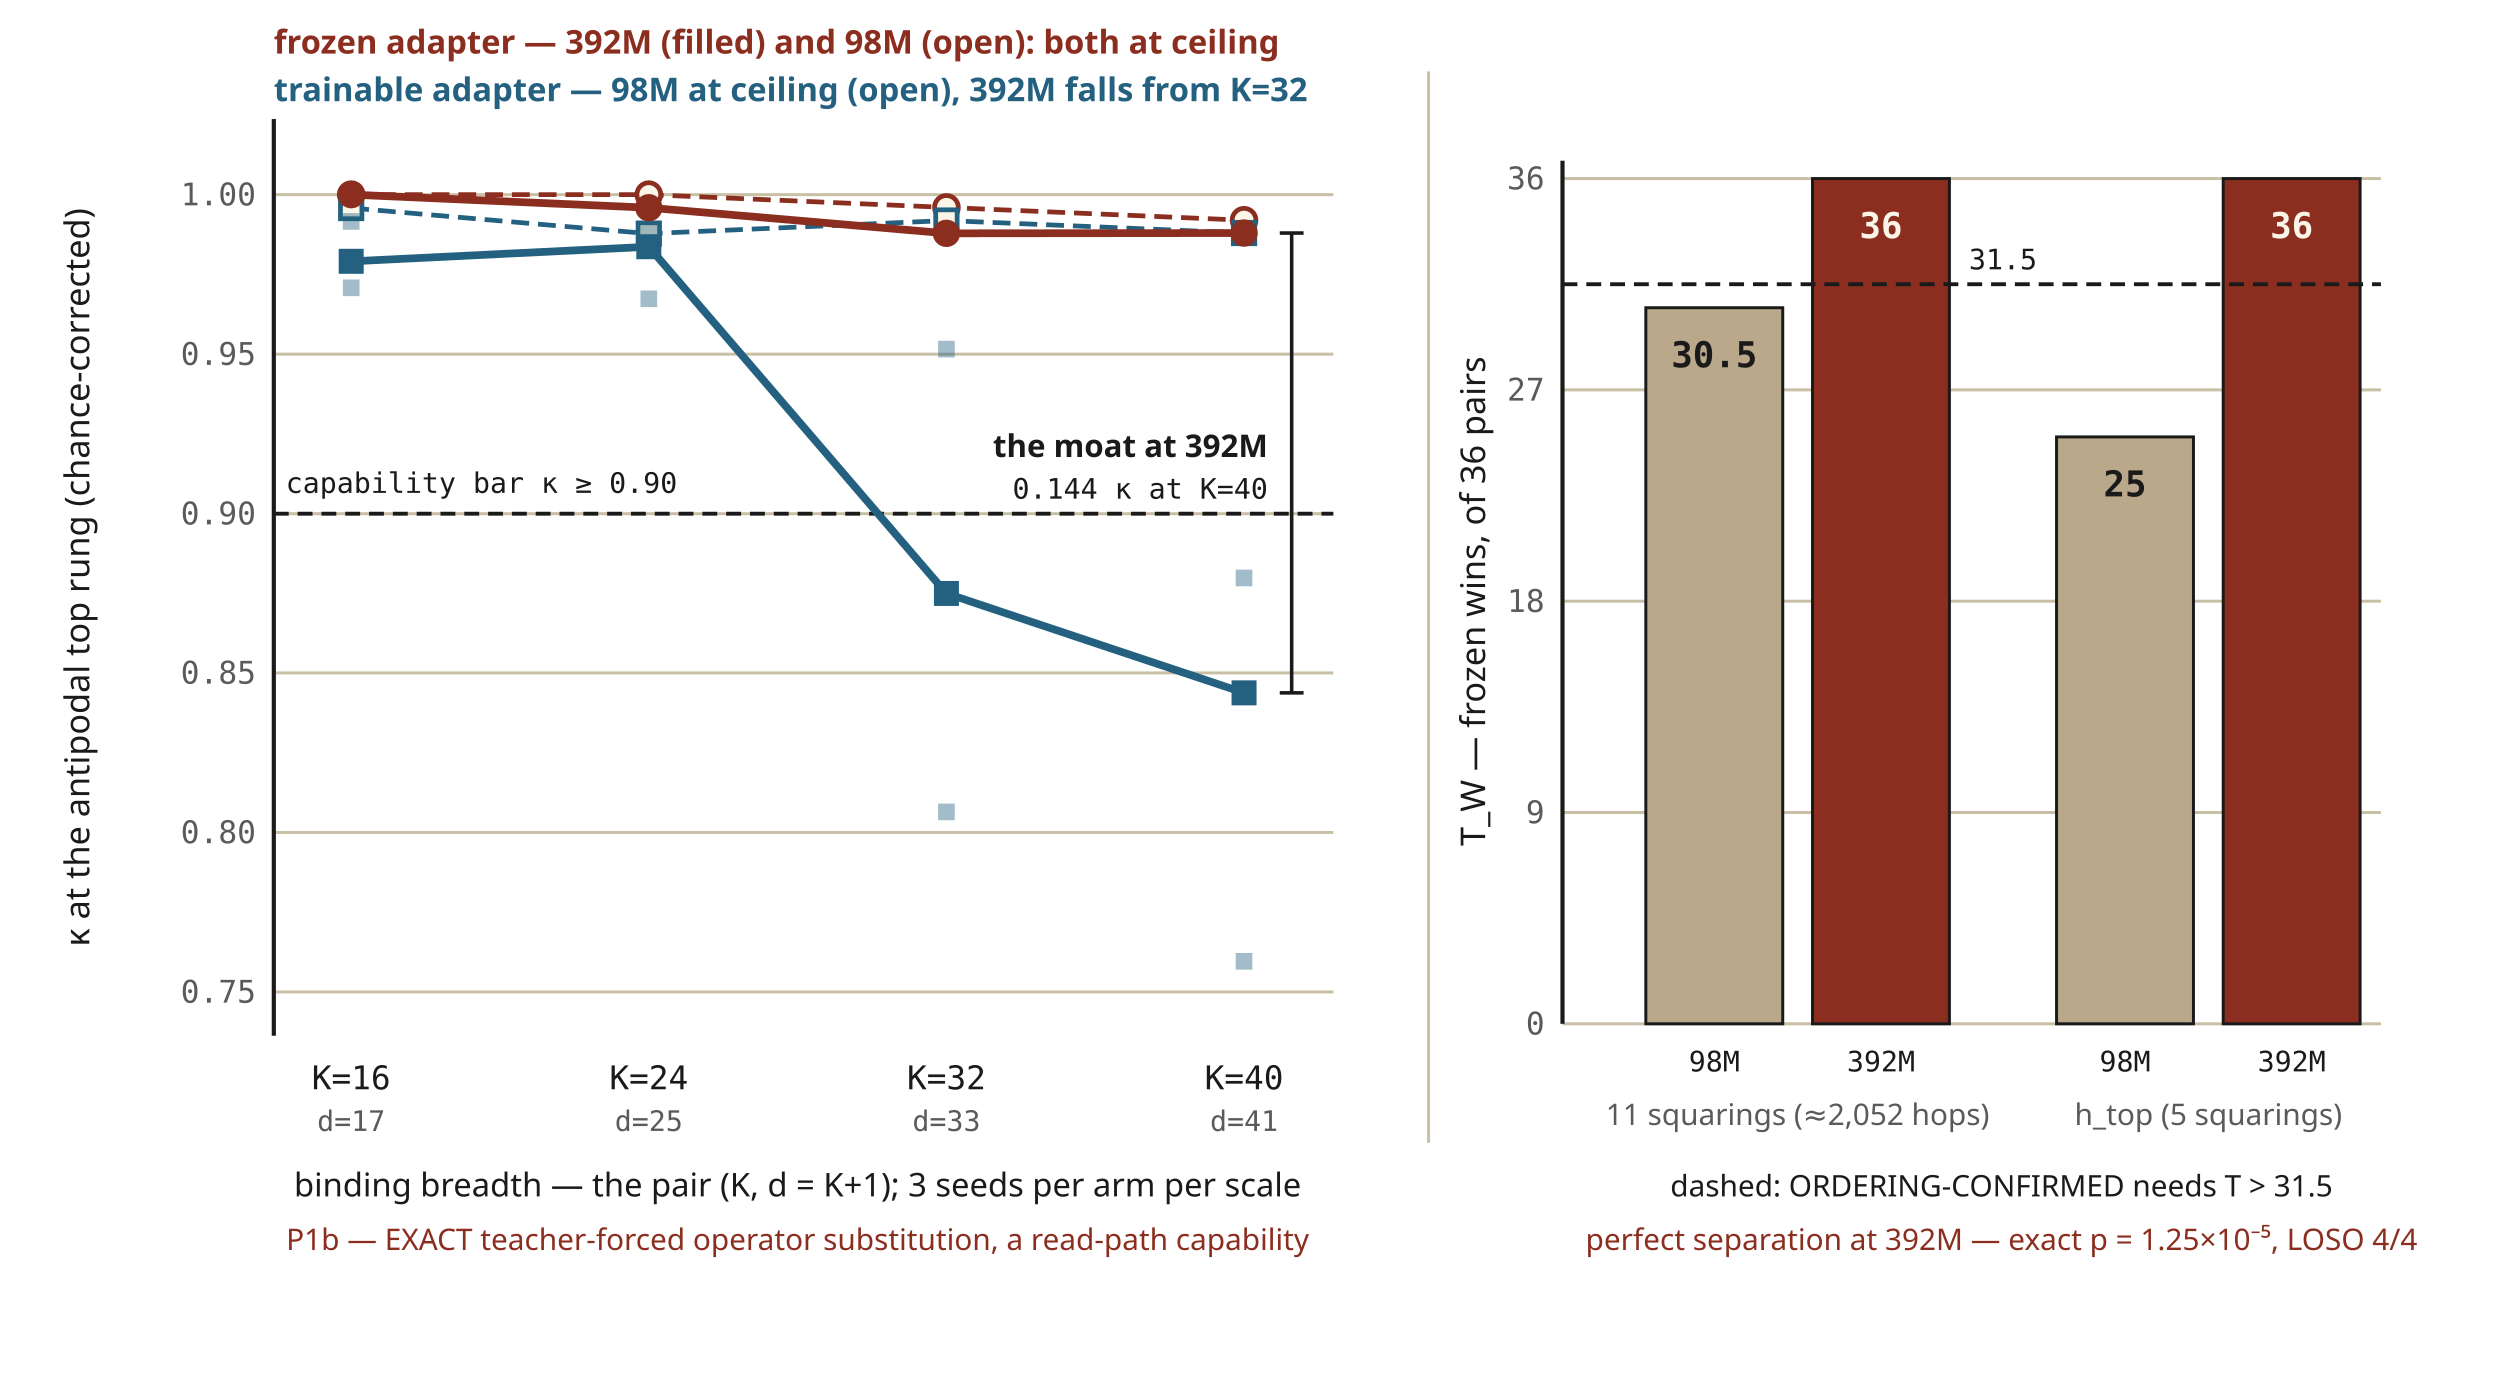
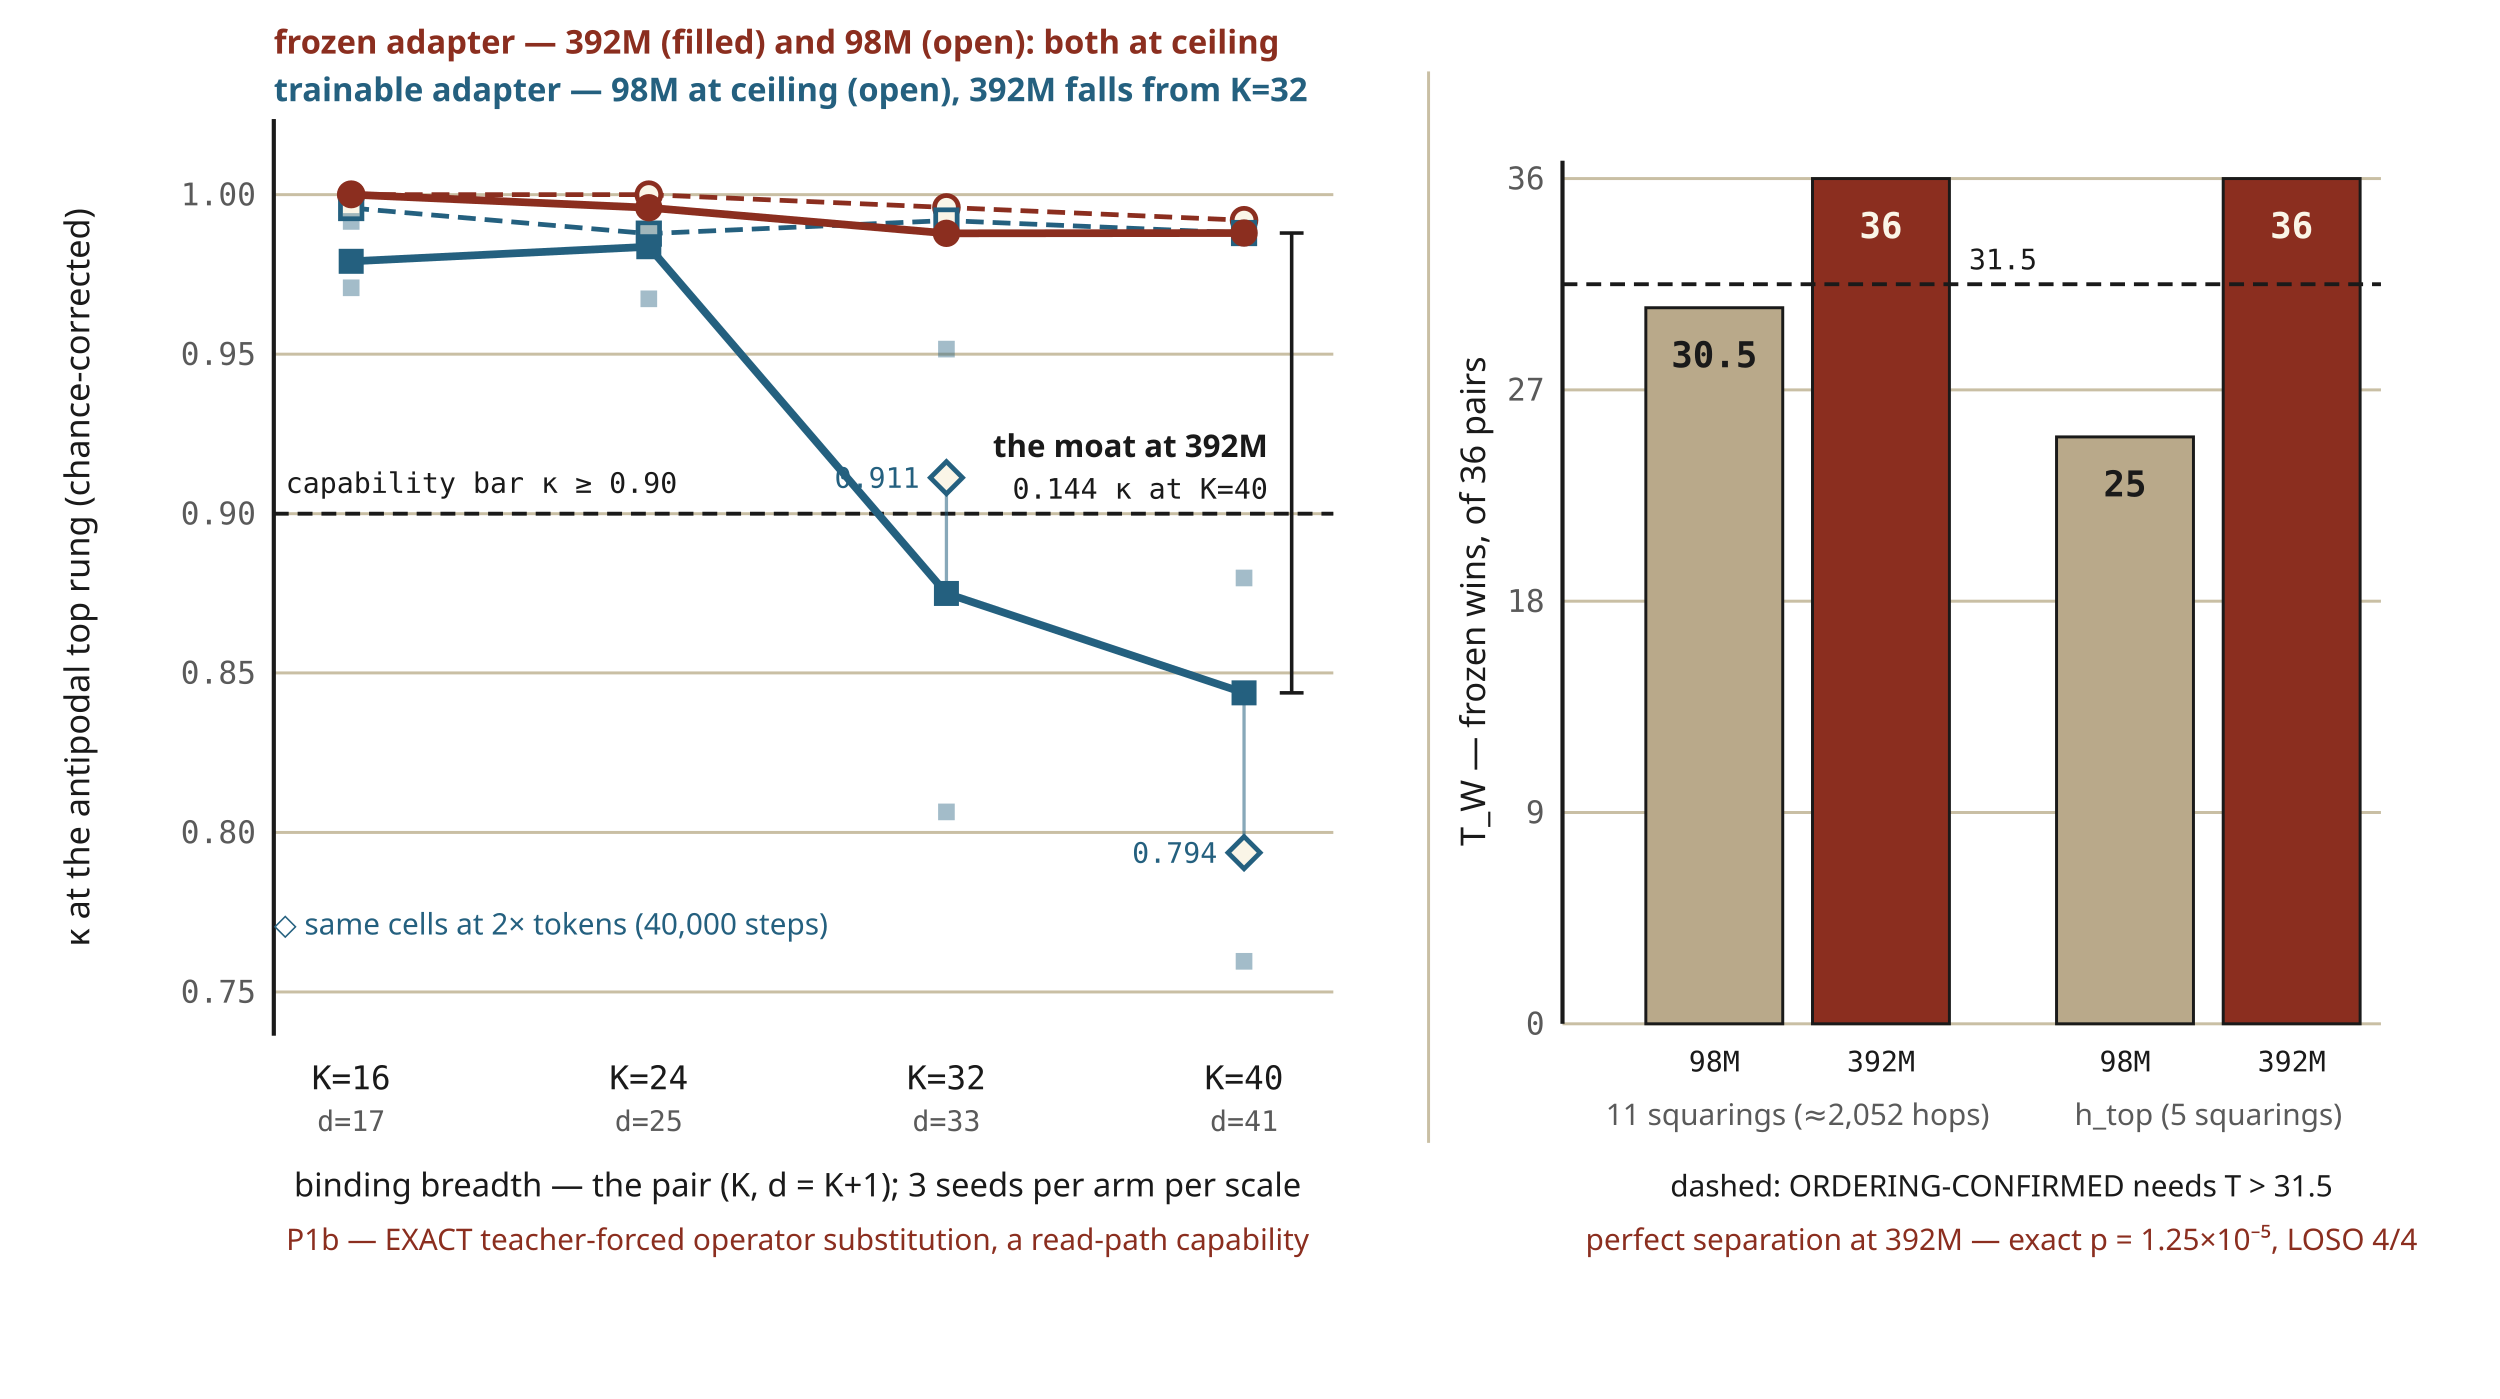
<svg xmlns="http://www.w3.org/2000/svg" viewBox="0 0 840 470" width="100%" style="height:auto;display:block;" role="img" aria-labelledby="fig1title fig1desc">
  <g stroke="#c9bfa4" stroke-width="1">
    <line x1="92.0" y1="333.3" x2="448.0" y2="333.3" />
    <line x1="92.0" y1="279.7" x2="448.0" y2="279.7" />
    <line x1="92.0" y1="226.1" x2="448.0" y2="226.1" />
    <line x1="92.0" y1="172.6" x2="448.0" y2="172.6" />
    <line x1="92.0" y1="119.0" x2="448.0" y2="119.0" />
    <line x1="92.0" y1="65.4" x2="448.0" y2="65.4" />
  </g>
  <line x1="92.0" y1="40.0" x2="92.0" y2="348.0" stroke="#1a1a1a" stroke-width="1.4" />
  <g font-family="'JetBrains Mono', monospace" font-size="10.5" fill="#5a5a5a" text-anchor="end">
    <text x="86.0" y="336.9">0.75</text>
    <text x="86.0" y="283.3">0.80</text>
    <text x="86.0" y="229.7">0.85</text>
    <text x="86.0" y="176.2">0.90</text>
    <text x="86.0" y="122.6">0.95</text>
    <text x="86.0" y="69.0">1.00</text>
  </g>
  <text x="30" y="194.0" font-family="'Space Grotesk', sans-serif" font-size="11.5" fill="#1a1a1a" text-anchor="middle" transform="rotate(-90 30 194.0)">κ at the antipodal top rung  (chance-corrected)</text>
  <line x1="92.0" y1="172.6" x2="448.0" y2="172.6" stroke="#1a1a1a" stroke-width="1.3" stroke-dasharray="5 3" />
  <text x="96.0" y="165.6" font-family="'JetBrains Mono', monospace" font-size="9.5" fill="#1a1a1a">capability bar  κ ≥ 0.90</text>
  <polyline points="118.0,65.4 218.0,65.4 318.0,69.7 418.0,74.0" fill="none" stroke="#8B2E1F" stroke-width="1.6" stroke-dasharray="6 3" />
  <g fill="#FAF5E7" stroke="#8B2E1F" stroke-width="1.6">
    <circle cx="118.0" cy="65.4" r="4.0" />
    <circle cx="218.0" cy="65.4" r="4.0" />
    <circle cx="318.0" cy="69.7" r="4.0" />
    <circle cx="418.0" cy="74.0" r="4.0" />
  </g>
  <polyline points="118.0,69.9 218.0,78.5 318.0,74.1 418.0,78.3" fill="none" stroke="#24607F" stroke-width="1.6" stroke-dasharray="6 3" />
  <g fill="#FAF5E7" stroke="#24607F" stroke-width="1.6">
    <rect x="114.4" y="66.3" width="7.2" height="7.2" />
    <rect x="214.4" y="74.9" width="7.2" height="7.2" />
    <rect x="314.4" y="70.5" width="7.2" height="7.2" />
    <rect x="414.4" y="74.7" width="7.2" height="7.2" />
  </g>
  <g fill="#24607F" opacity="0.42">
    <rect x="115.2" y="85.0" width="5.6" height="5.6" />
    <rect x="115.2" y="93.9" width="5.6" height="5.6" />
    <rect x="115.2" y="71.6" width="5.6" height="5.6" />
    <rect x="215.2" y="75.7" width="5.6" height="5.6" />
    <rect x="215.2" y="97.6" width="5.6" height="5.6" />
    <rect x="215.2" y="80.1" width="5.6" height="5.6" />
    <rect x="315.2" y="114.5" width="5.6" height="5.6" />
    <rect x="315.2" y="196.6" width="5.6" height="5.6" />
    <rect x="315.2" y="270.0" width="5.6" height="5.6" />
    <rect x="415.2" y="320.2" width="5.6" height="5.6" />
    <rect x="415.2" y="230.0" width="5.6" height="5.6" />
    <rect x="415.2" y="191.4" width="5.6" height="5.6" />
  </g>
  <polyline points="118.0,65.4 218.0,69.8 318.0,78.4 418.0,78.3" fill="none" stroke="#8B2E1F" stroke-width="2.6" />
  <g fill="#8B2E1F">
    <circle cx="118.0" cy="65.4" r="4.6" />
    <circle cx="218.0" cy="69.8" r="4.6" />
    <circle cx="318.0" cy="78.4" r="4.6" />
    <circle cx="418.0" cy="78.3" r="4.6" />
  </g>
  <polyline points="118.0,87.8 218.0,82.9 318.0,199.4 418.0,232.8" fill="none" stroke="#24607F" stroke-width="2.6" />
  <g fill="#24607F">
    <rect x="113.8" y="83.6" width="8.4" height="8.4" />
    <rect x="213.8" y="78.7" width="8.4" height="8.4" />
    <rect x="313.8" y="195.2" width="8.4" height="8.4" />
    <rect x="413.8" y="228.6" width="8.4" height="8.4" />
  </g>
+   <line x1="318.0" y1="199.4" x2="318.0" y2="160.5" stroke="#24607F" stroke-width="1.1" opacity="0.55" />
+   <polygon points="318.0,155.1 323.4,160.5 318.0,165.9 312.6,160.5" fill="#FAF5E7" stroke="#24607F" stroke-width="1.6" />
+   <text x="309.0" y="163.9" text-anchor="end" font-family="'JetBrains Mono', monospace" font-size="9.5" fill="#24607F">0.911</text>
+   <line x1="418.0" y1="232.8" x2="418.0" y2="286.5" stroke="#24607F" stroke-width="1.1" opacity="0.55" />
+   <polygon points="418.0,281.1 423.4,286.5 418.0,291.9 412.6,286.5" fill="#FAF5E7" stroke="#24607F" stroke-width="1.6" />
+   <text x="409.0" y="289.9" text-anchor="end" font-family="'JetBrains Mono', monospace" font-size="9.5" fill="#24607F">0.794</text>
+   <text x="92.0" y="314.0" font-family="'Space Grotesk', sans-serif" font-size="10" fill="#24607F">◇ same cells at 2× tokens (40,000 steps)</text>
  <line x1="434.0" y1="78.3" x2="434.0" y2="232.8" stroke="#1a1a1a" stroke-width="1.2" />
  <line x1="430.0" y1="78.3" x2="438.0" y2="78.3" stroke="#1a1a1a" stroke-width="1.2" />
  <line x1="430.0" y1="232.8" x2="438.0" y2="232.8" stroke="#1a1a1a" stroke-width="1.2" />
  <text x="426.0" y="153.55" text-anchor="end" font-family="'Space Grotesk', sans-serif" font-size="10.5" fill="#1a1a1a" font-weight="700">the moat at 392M</text>
  <text x="426.0" y="167.55" text-anchor="end" font-family="'JetBrains Mono', monospace" font-size="9.5" fill="#1a1a1a">0.144 κ at K=40</text>
  <text x="92.0" y="18.0" font-family="'Space Grotesk', sans-serif" font-size="11" fill="#8B2E1F" font-weight="700">frozen adapter — 392M (filled) and 98M (open): both at ceiling</text>
  <text x="92.0" y="34.0" font-family="'Space Grotesk', sans-serif" font-size="11" fill="#24607F" font-weight="700">trainable adapter — 98M at ceiling (open), 392M falls from K=32</text>
  <g font-family="'JetBrains Mono', monospace" font-size="11" fill="#1a1a1a" text-anchor="middle">
    <text x="118.0" y="366.0">K=16</text>
    <text x="218.0" y="366.0">K=24</text>
    <text x="318.0" y="366.0">K=32</text>
    <text x="418.0" y="366.0">K=40</text>
  </g>
  <g font-family="'JetBrains Mono', monospace" font-size="9.5" fill="#5a5a5a" text-anchor="middle">
    <text x="118.0" y="380.0">d=17</text>
    <text x="218.0" y="380.0">d=25</text>
    <text x="318.0" y="380.0">d=33</text>
    <text x="418.0" y="380.0">d=41</text>
  </g>
  <text x="268.0" y="402.0" font-family="'Space Grotesk', sans-serif" font-size="11" fill="#1a1a1a" text-anchor="middle">binding breadth — the pair (K, d = K+1); 3 seeds per arm per scale</text>
  <text x="268.0" y="420.0" font-family="'Space Grotesk', sans-serif" font-size="10" fill="#8B2E1F" text-anchor="middle">P1b — EXACT teacher-forced operator substitution, a read-path capability</text>
  <line x1="480" y1="24.0" x2="480" y2="384.0" stroke="#c9bfa4" stroke-width="1" />
  <g stroke="#c9bfa4" stroke-width="1">
    <line x1="525.0" y1="344.0" x2="800.0" y2="344.0" />
    <line x1="525.0" y1="273.0" x2="800.0" y2="273.0" />
    <line x1="525.0" y1="202.0" x2="800.0" y2="202.0" />
    <line x1="525.0" y1="131.0" x2="800.0" y2="131.0" />
    <line x1="525.0" y1="60.0" x2="800.0" y2="60.0" />
  </g>
  <line x1="525.0" y1="54.0" x2="525.0" y2="344.0" stroke="#1a1a1a" stroke-width="1.4" />
  <g font-family="'JetBrains Mono', monospace" font-size="10.5" fill="#5a5a5a" text-anchor="end">
    <text x="519.0" y="347.6">0</text>
    <text x="519.0" y="276.6">9</text>
    <text x="519.0" y="205.6">18</text>
    <text x="519.0" y="134.6">27</text>
    <text x="519.0" y="63.6">36</text>
  </g>
  <text x="499.0" y="202.0" font-family="'Space Grotesk', sans-serif" font-size="11.5" fill="#1a1a1a" text-anchor="middle" transform="rotate(-90 499.0 202.0)">T_W — frozen wins, of 36 pairs</text>
  <rect x="553.0" y="103.4" width="46.0" height="240.6" fill="#b9a98a" stroke="#1a1a1a" stroke-width="1" />
  <text x="576.0" y="123.4" font-family="'JetBrains Mono', monospace" font-size="12" fill="#1a1a1a" font-weight="700" text-anchor="middle">30.5</text>
  <text x="576.0" y="360.0" font-family="'JetBrains Mono', monospace" font-size="9.5" fill="#1a1a1a" text-anchor="middle">98M</text>
  <rect x="609.0" y="60.0" width="46.0" height="284.0" fill="#8B2E1F" stroke="#1a1a1a" stroke-width="1" />
  <text x="632.0" y="80.0" font-family="'JetBrains Mono', monospace" font-size="12" fill="#FAF5E7" font-weight="700" text-anchor="middle">36</text>
  <text x="632.0" y="360.0" font-family="'JetBrains Mono', monospace" font-size="9.5" fill="#1a1a1a" text-anchor="middle">392M</text>
  <rect x="691.0" y="146.8" width="46.0" height="197.2" fill="#b9a98a" stroke="#1a1a1a" stroke-width="1" />
  <text x="714.0" y="166.8" font-family="'JetBrains Mono', monospace" font-size="12" fill="#1a1a1a" font-weight="700" text-anchor="middle">25</text>
  <text x="714.0" y="360.0" font-family="'JetBrains Mono', monospace" font-size="9.5" fill="#1a1a1a" text-anchor="middle">98M</text>
  <rect x="747.0" y="60.0" width="46.0" height="284.0" fill="#8B2E1F" stroke="#1a1a1a" stroke-width="1" />
  <text x="770.0" y="80.0" font-family="'JetBrains Mono', monospace" font-size="12" fill="#FAF5E7" font-weight="700" text-anchor="middle">36</text>
  <text x="770.0" y="360.0" font-family="'JetBrains Mono', monospace" font-size="9.5" fill="#1a1a1a" text-anchor="middle">392M</text>
  <line x1="525.0" y1="95.5" x2="800.0" y2="95.5" stroke="#1a1a1a" stroke-width="1.3" stroke-dasharray="5 3" />
  <text x="673.0" y="90.5" font-family="'JetBrains Mono', monospace" font-size="9.5" fill="#1a1a1a" text-anchor="middle">31.5</text>
  <text x="604.0" y="378.0" font-family="'Space Grotesk', sans-serif" font-size="10" fill="#5a5a5a" text-anchor="middle">11 squarings (≈2,052 hops)</text>
  <text x="742.0" y="378.0" font-family="'Space Grotesk', sans-serif" font-size="10" fill="#5a5a5a" text-anchor="middle">h_top (5 squarings)</text>
  <text x="672.5" y="402.0" font-family="'Space Grotesk', sans-serif" font-size="10" fill="#1a1a1a" text-anchor="middle">dashed: ORDERING-CONFIRMED needs T &gt; 31.5</text>
  <text x="672.5" y="420.0" font-family="'Space Grotesk', sans-serif" font-size="10" fill="#8B2E1F" text-anchor="middle">perfect separation at 392M — exact p = 1.25×10⁻⁵, LOSO 4/4</text>
</svg>
